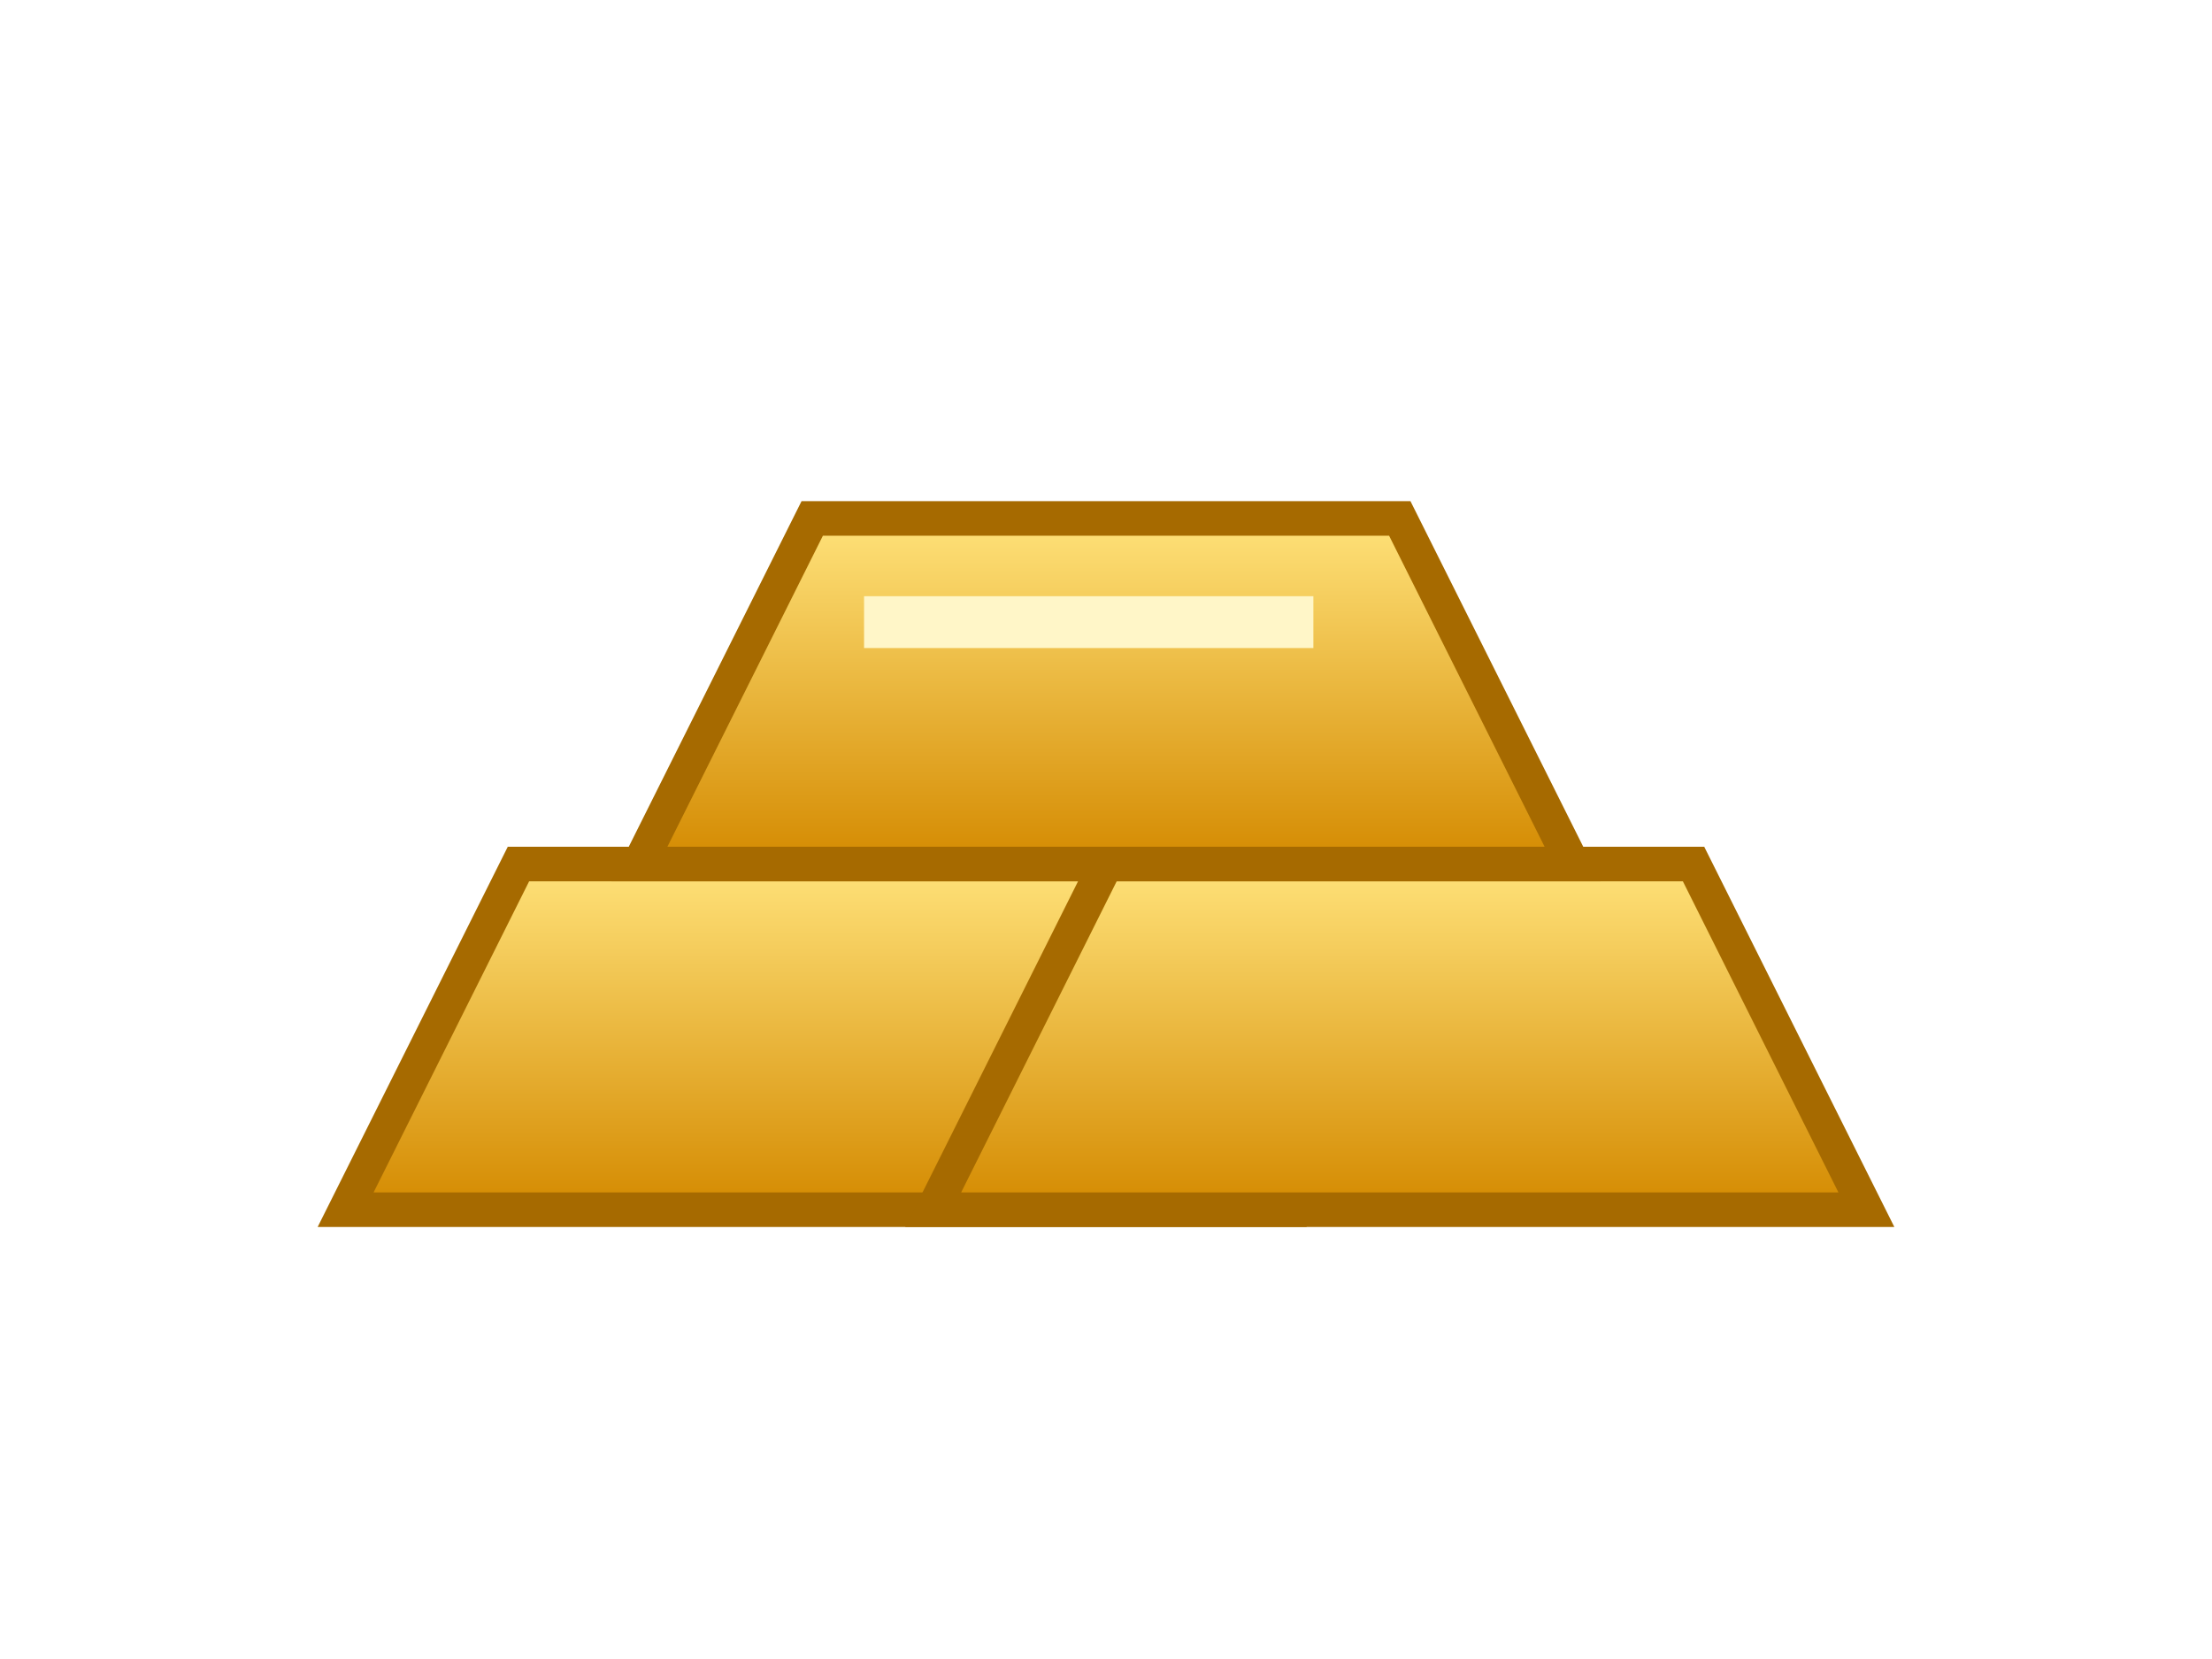
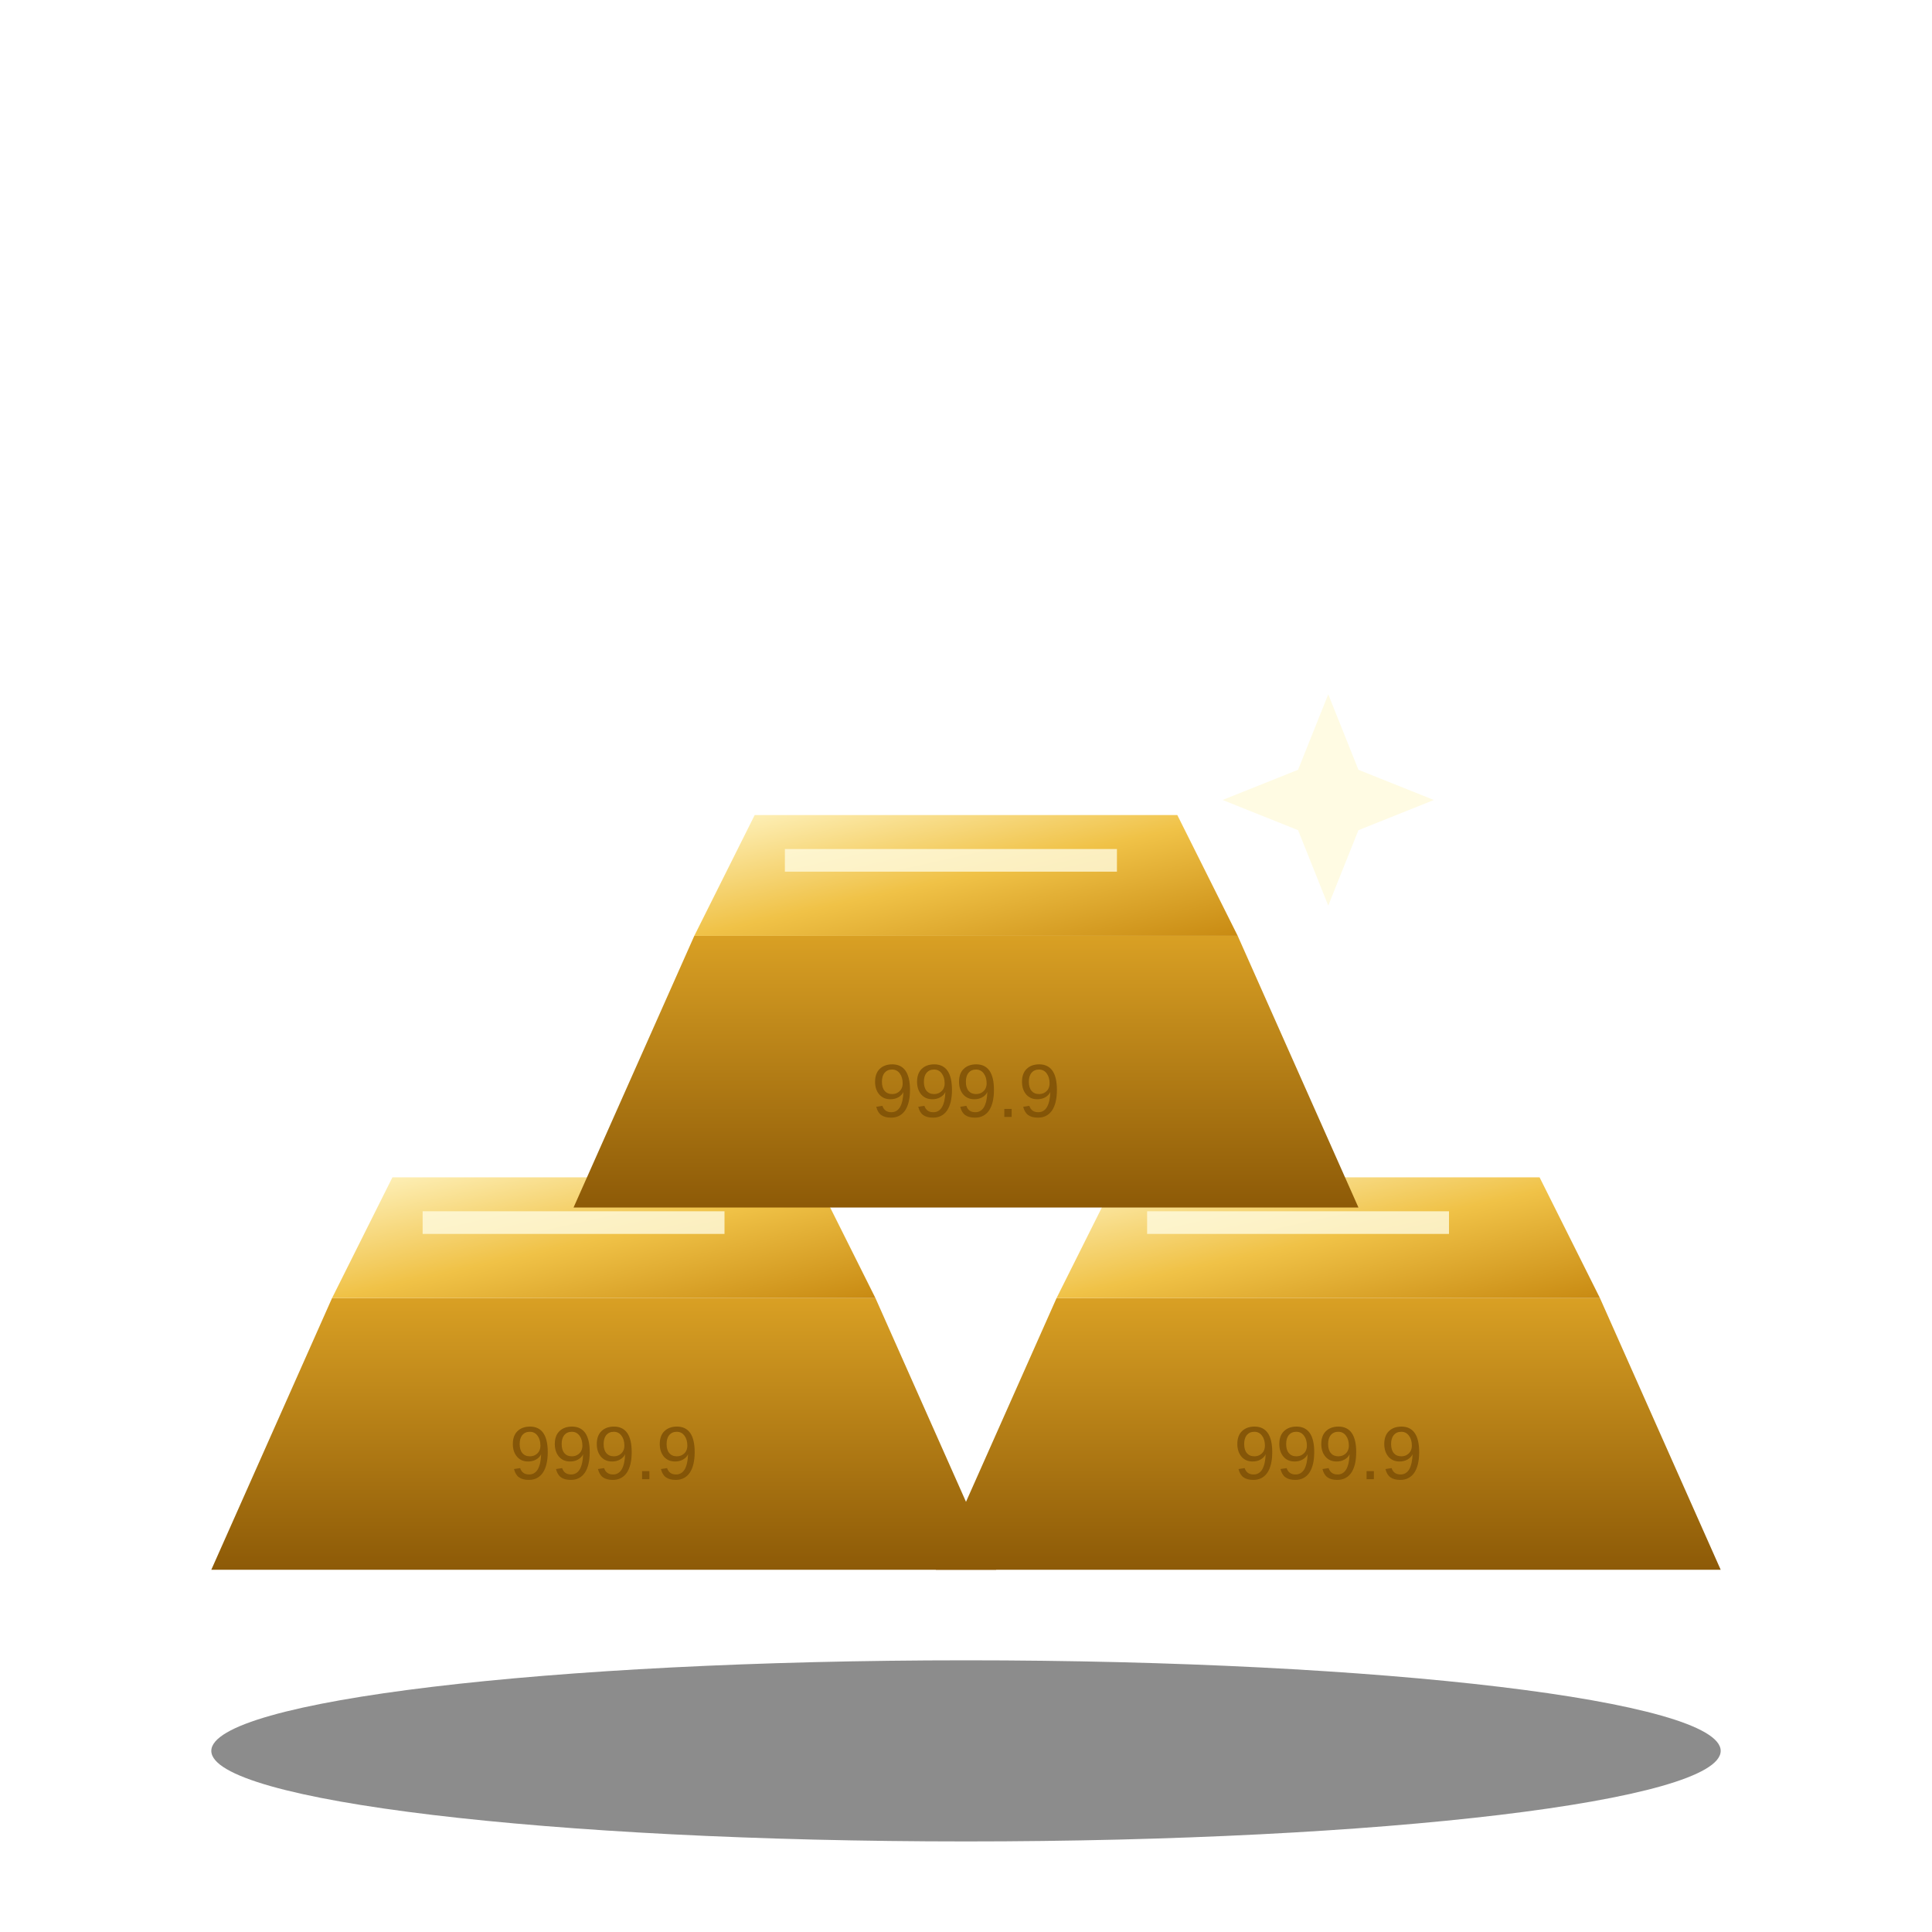
- <svg xmlns="http://www.w3.org/2000/svg" viewBox="0 0 128 96">
+ <svg xmlns="http://www.w3.org/2000/svg" viewBox="0 0 128 128">
  <defs>
-     <linearGradient id="o" x1="0" y1="0" x2="0" y2="1">
-       <stop offset="0" stop-color="#ffe27a" />
-       <stop offset="1" stop-color="#d48a00" />
+     <linearGradient id="topo" x1="0" y1="0" x2="1" y2="1">
+       <stop offset="0" stop-color="#fff4c2" />
+       <stop offset="0.5" stop-color="#f0c247" />
+       <stop offset="1" stop-color="#c88a12" />
    </linearGradient>
-     <linearGradient id="m" x1="0" y1="0" x2="0" y2="1">
-       <stop offset="0" stop-color="#5b5470" />
-       <stop offset="1" stop-color="#2a2438" />
+     <linearGradient id="frente" x1="0" y1="0" x2="0" y2="1">
+       <stop offset="0" stop-color="#d9a024" />
+       <stop offset="1" stop-color="#8d5a07" />
    </linearGradient>
-     <linearGradient id="r" x1="0" y1="0" x2="1" y2="1">
-       <stop offset="0" stop-color="#d9b8ff" />
-       <stop offset="1" stop-color="#8b3fe0" />
+     <linearGradient id="lado" x1="0" y1="0" x2="1" y2="0">
+       <stop offset="0" stop-color="#a86d0b" />
+       <stop offset="1" stop-color="#6e4404" />
    </linearGradient>
  </defs>
-   <g stroke="#a66a00" stroke-width="2">
-     <path d="M20 70l10-20h34l10 20z" fill="url(#o)" />
-     <path d="M54 70l10-20h34l10 20z" fill="url(#o)" />
-     <path d="M37 50l10-20h34l10 20z" fill="url(#o)" />
+   <ellipse cx="64" cy="116" rx="50" ry="6" fill="#000" opacity="0.45" />
+   <g>
+     <path d="M14 104 L22 86 H58 L66 104 Z" fill="url(#frente)" />
+     <path d="M22 86 L26 78 H54 L58 86 Z" fill="url(#topo)" />
+     <path d="M62 104 L70 86 H106 L114 104 Z" fill="url(#frente)" />
+     <path d="M70 86 L74 78 H102 L106 86 Z" fill="url(#topo)" />
+     <path d="M38 80 L46 62 H82 L90 80 Z" fill="url(#frente)" />
+     <path d="M46 62 L50 54 H78 L82 62 Z" fill="url(#topo)" />
  </g>
-   <path d="M50 36h26" stroke="#fff6c8" stroke-width="3" />
+   <g font-family="Arial Black,Arial" font-size="5" fill="#7a4d05" text-anchor="middle" opacity="0.8">
+     <text x="64" y="74">999.9</text>
+     <text x="40" y="98">999.9</text>
+     <text x="88" y="98">999.9</text>
+   </g>
+   <g stroke="#fffbe0" stroke-width="1.5" opacity="0.8">
+     <path d="M52 57 H74" />
+     <path d="M28 81 H48" />
+     <path d="M76 81 H96" />
+   </g>
+   <path d="M88 46 l2 5 l5 2 l-5 2 l-2 5 l-2 -5 l-5 -2 l5 -2 z" fill="#fffbe0" opacity="0.9" />
</svg>
